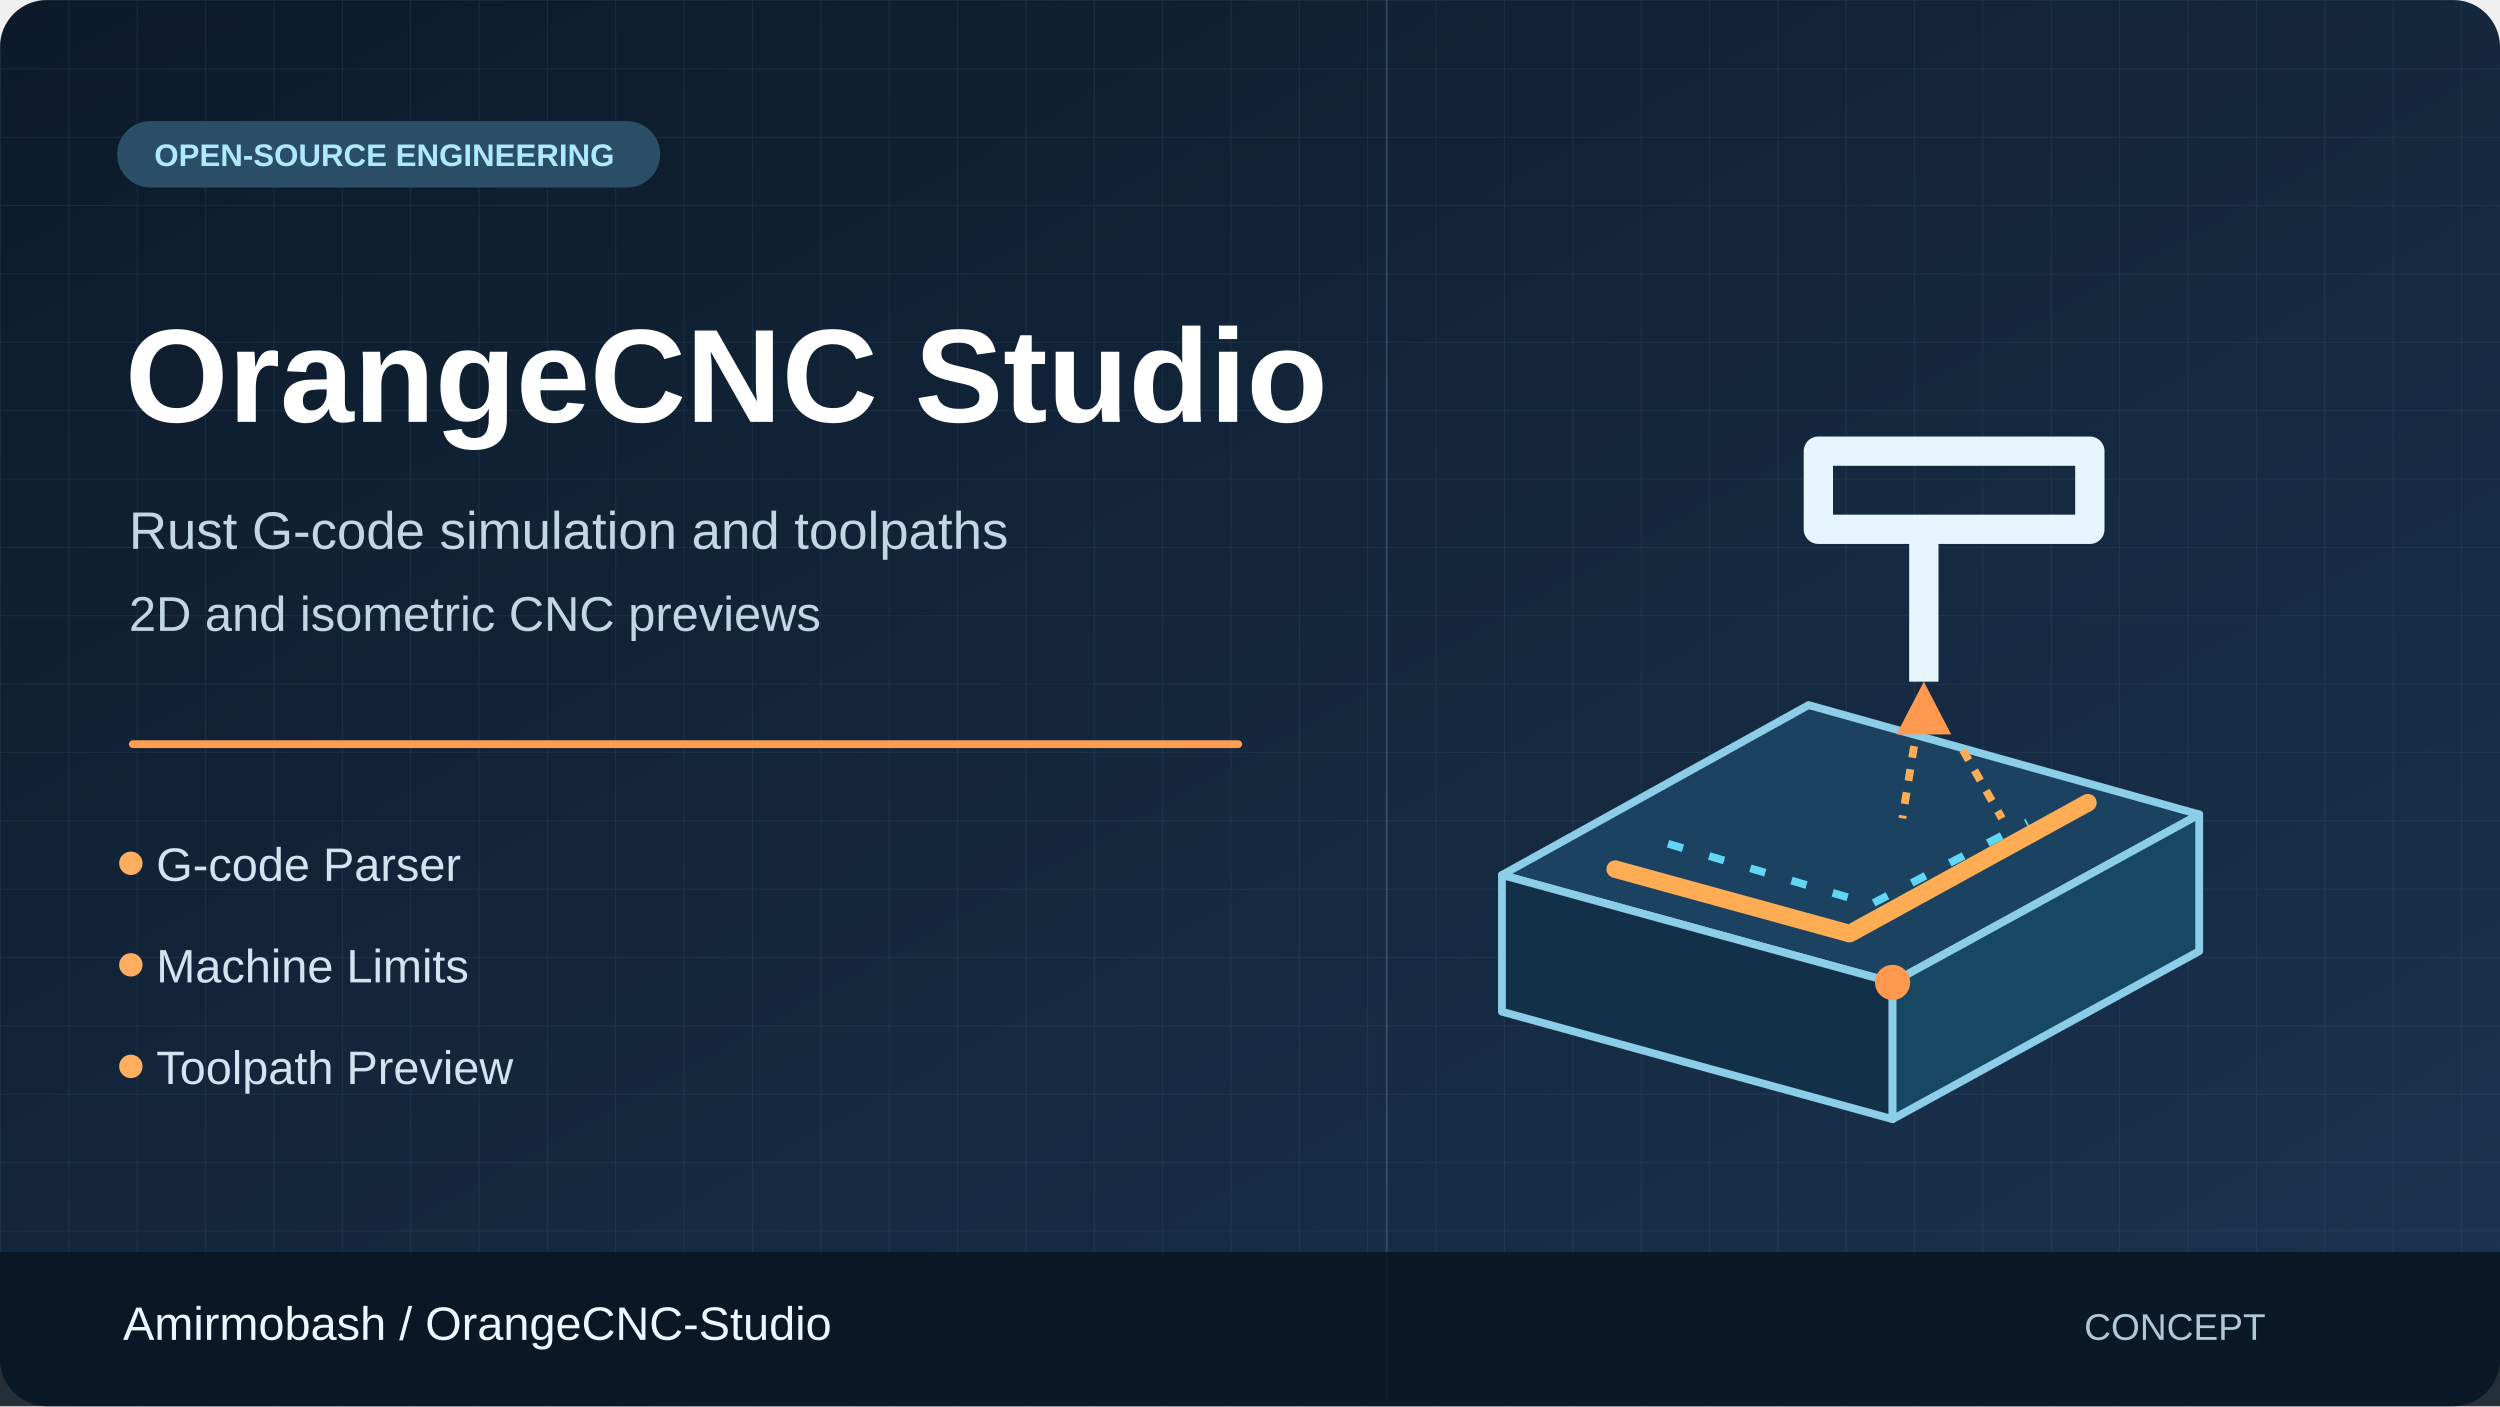
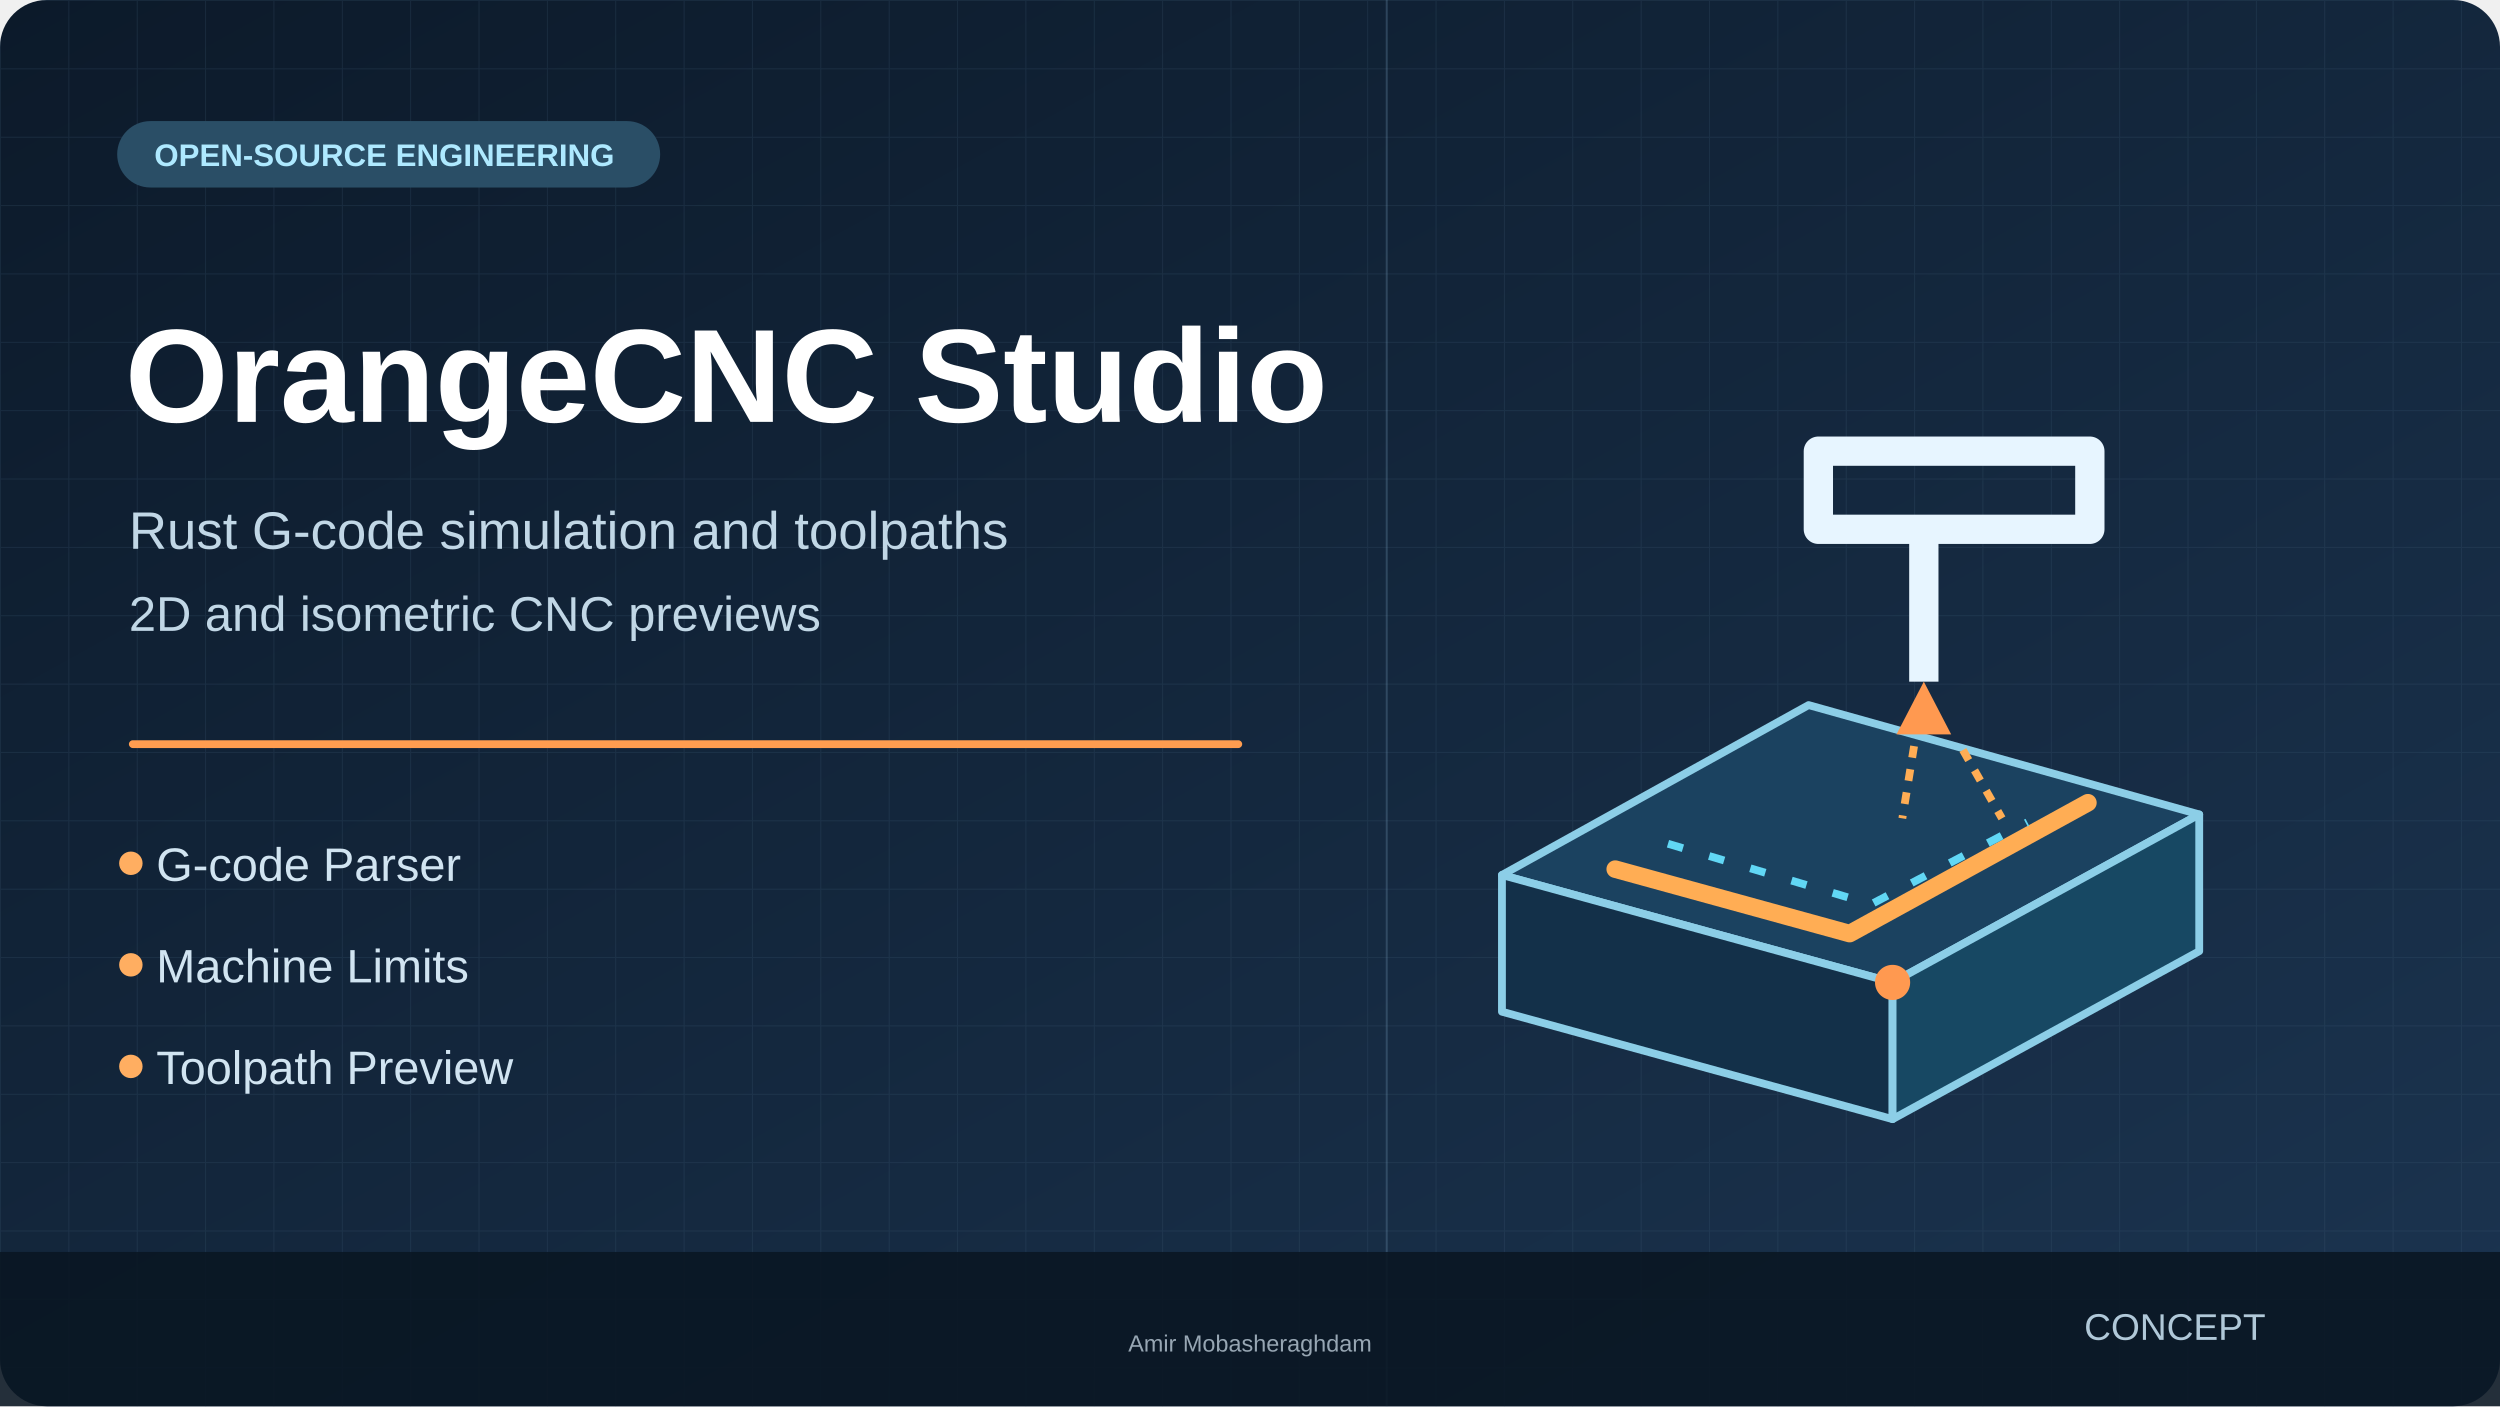
<svg xmlns="http://www.w3.org/2000/svg" viewBox="0 0 1280 720" role="img" aria-labelledby="name desc">
  <defs>
    <linearGradient id="bg" x2="1" y2="1">
      <stop stop-color="#0c1a2a" />
      <stop offset="1" stop-color="#1b3450" />
    </linearGradient>
    <pattern id="grid" width="35" height="35" patternUnits="userSpaceOnUse">
      <path d="M35 0 H0 V35" fill="none" stroke="#42617e" stroke-opacity=".2" />
    </pattern>
  </defs>
  <rect width="1280" height="720" rx="24" fill="url(#bg)" />
  <rect width="1280" height="720" rx="24" fill="url(#grid)" />
  <path d="M710 0 V720" stroke="#6486a4" stroke-opacity=".35" />
  <rect x="60" y="62" width="278" height="34" rx="17" fill="#2a4e66" />
  <text x="79" y="85" fill="#aee9ff" font-size="16" font-weight="700" font-family="Arial,Helvetica,sans-serif">OPEN-SOURCE ENGINEERING</text>
  <text x="64" y="216" fill="#fff" font-size="68" font-weight="700" font-family="Arial,Helvetica,sans-serif">OrangeCNC Studio</text>
  <text x="66" y="281" fill="#c1d7e6" font-size="27" font-family="Arial,Helvetica,sans-serif">Rust G-code simulation and toolpaths</text>
  <text x="66" y="323" fill="#c1d7e6" font-size="25" font-family="Arial,Helvetica,sans-serif">2D and isometric CNC previews</text>
  <rect x="66" y="379" width="570" height="4" rx="2" fill="#ff9d50" />
  <g fill="#d1e4f1" font-size="24" font-family="Arial,Helvetica,sans-serif">
    <text x="80" y="451">G-code Parser</text>
    <text x="80" y="503">Machine Limits</text>
    <text x="80" y="555">Toolpath Preview</text>
  </g>
  <g fill="#ffae61">
    <circle cx="67" cy="442" r="6" />
    <circle cx="67" cy="494" r="6" />
    <circle cx="67" cy="546" r="6" />
  </g>
  <g stroke-linejoin="round">
    <path d="M769 448 L969 503 L1126 417 L926 361 Z" fill="#1b4260" stroke="#8ccee7" stroke-width="4" />
    <path d="M769 448 V518 L969 573 V503 Z" fill="#133049" stroke="#8ccee7" stroke-width="4" />
    <path d="M969 503 V573 L1126 487 V417 Z" fill="#174863" stroke="#8ccee7" stroke-width="4" />
    <path d="M827 445 L947 478 L1069 411" fill="none" stroke="#ffad54" stroke-width="9" stroke-linecap="round" />
    <path d="M854 432 L958 463 L1038 421" fill="none" stroke="#61d7f5" stroke-width="4" stroke-dasharray="8 14" />
    <path d="M931 231 H1070 V271 H931 Z M985 270 V349" stroke="#e7f5ff" stroke-width="15" fill="none" />
    <path d="M985 349 L971 376 H999 Z" fill="#ff9950" />
    <path d="M980 382 L974 419 M1005 384 L1025 419" stroke="#ffad54" stroke-width="4" stroke-dasharray="6 6" />
    <circle cx="969" cy="503" r="9" fill="#ff9950" />
  </g>
  <rect x="0" y="641" width="1280" height="79" fill="#091522" opacity=".88" />
-   <text x="63" y="686" fill="#edf7ff" font-family="Arial,Helvetica,sans-serif" font-size="24">Amirmobash / OrangeCNC-Studio</text>
+   <text x="640" y="692" fill="#97a6b3" font-family="Arial,Helvetica,sans-serif" font-size="12" text-anchor="middle">Amir Mobasheraghdam</text>
  <text x="1160" y="686" fill="#b0c8d8" font-family="Arial,Helvetica,sans-serif" font-size="19" text-anchor="end">CONCEPT</text>
</svg>
